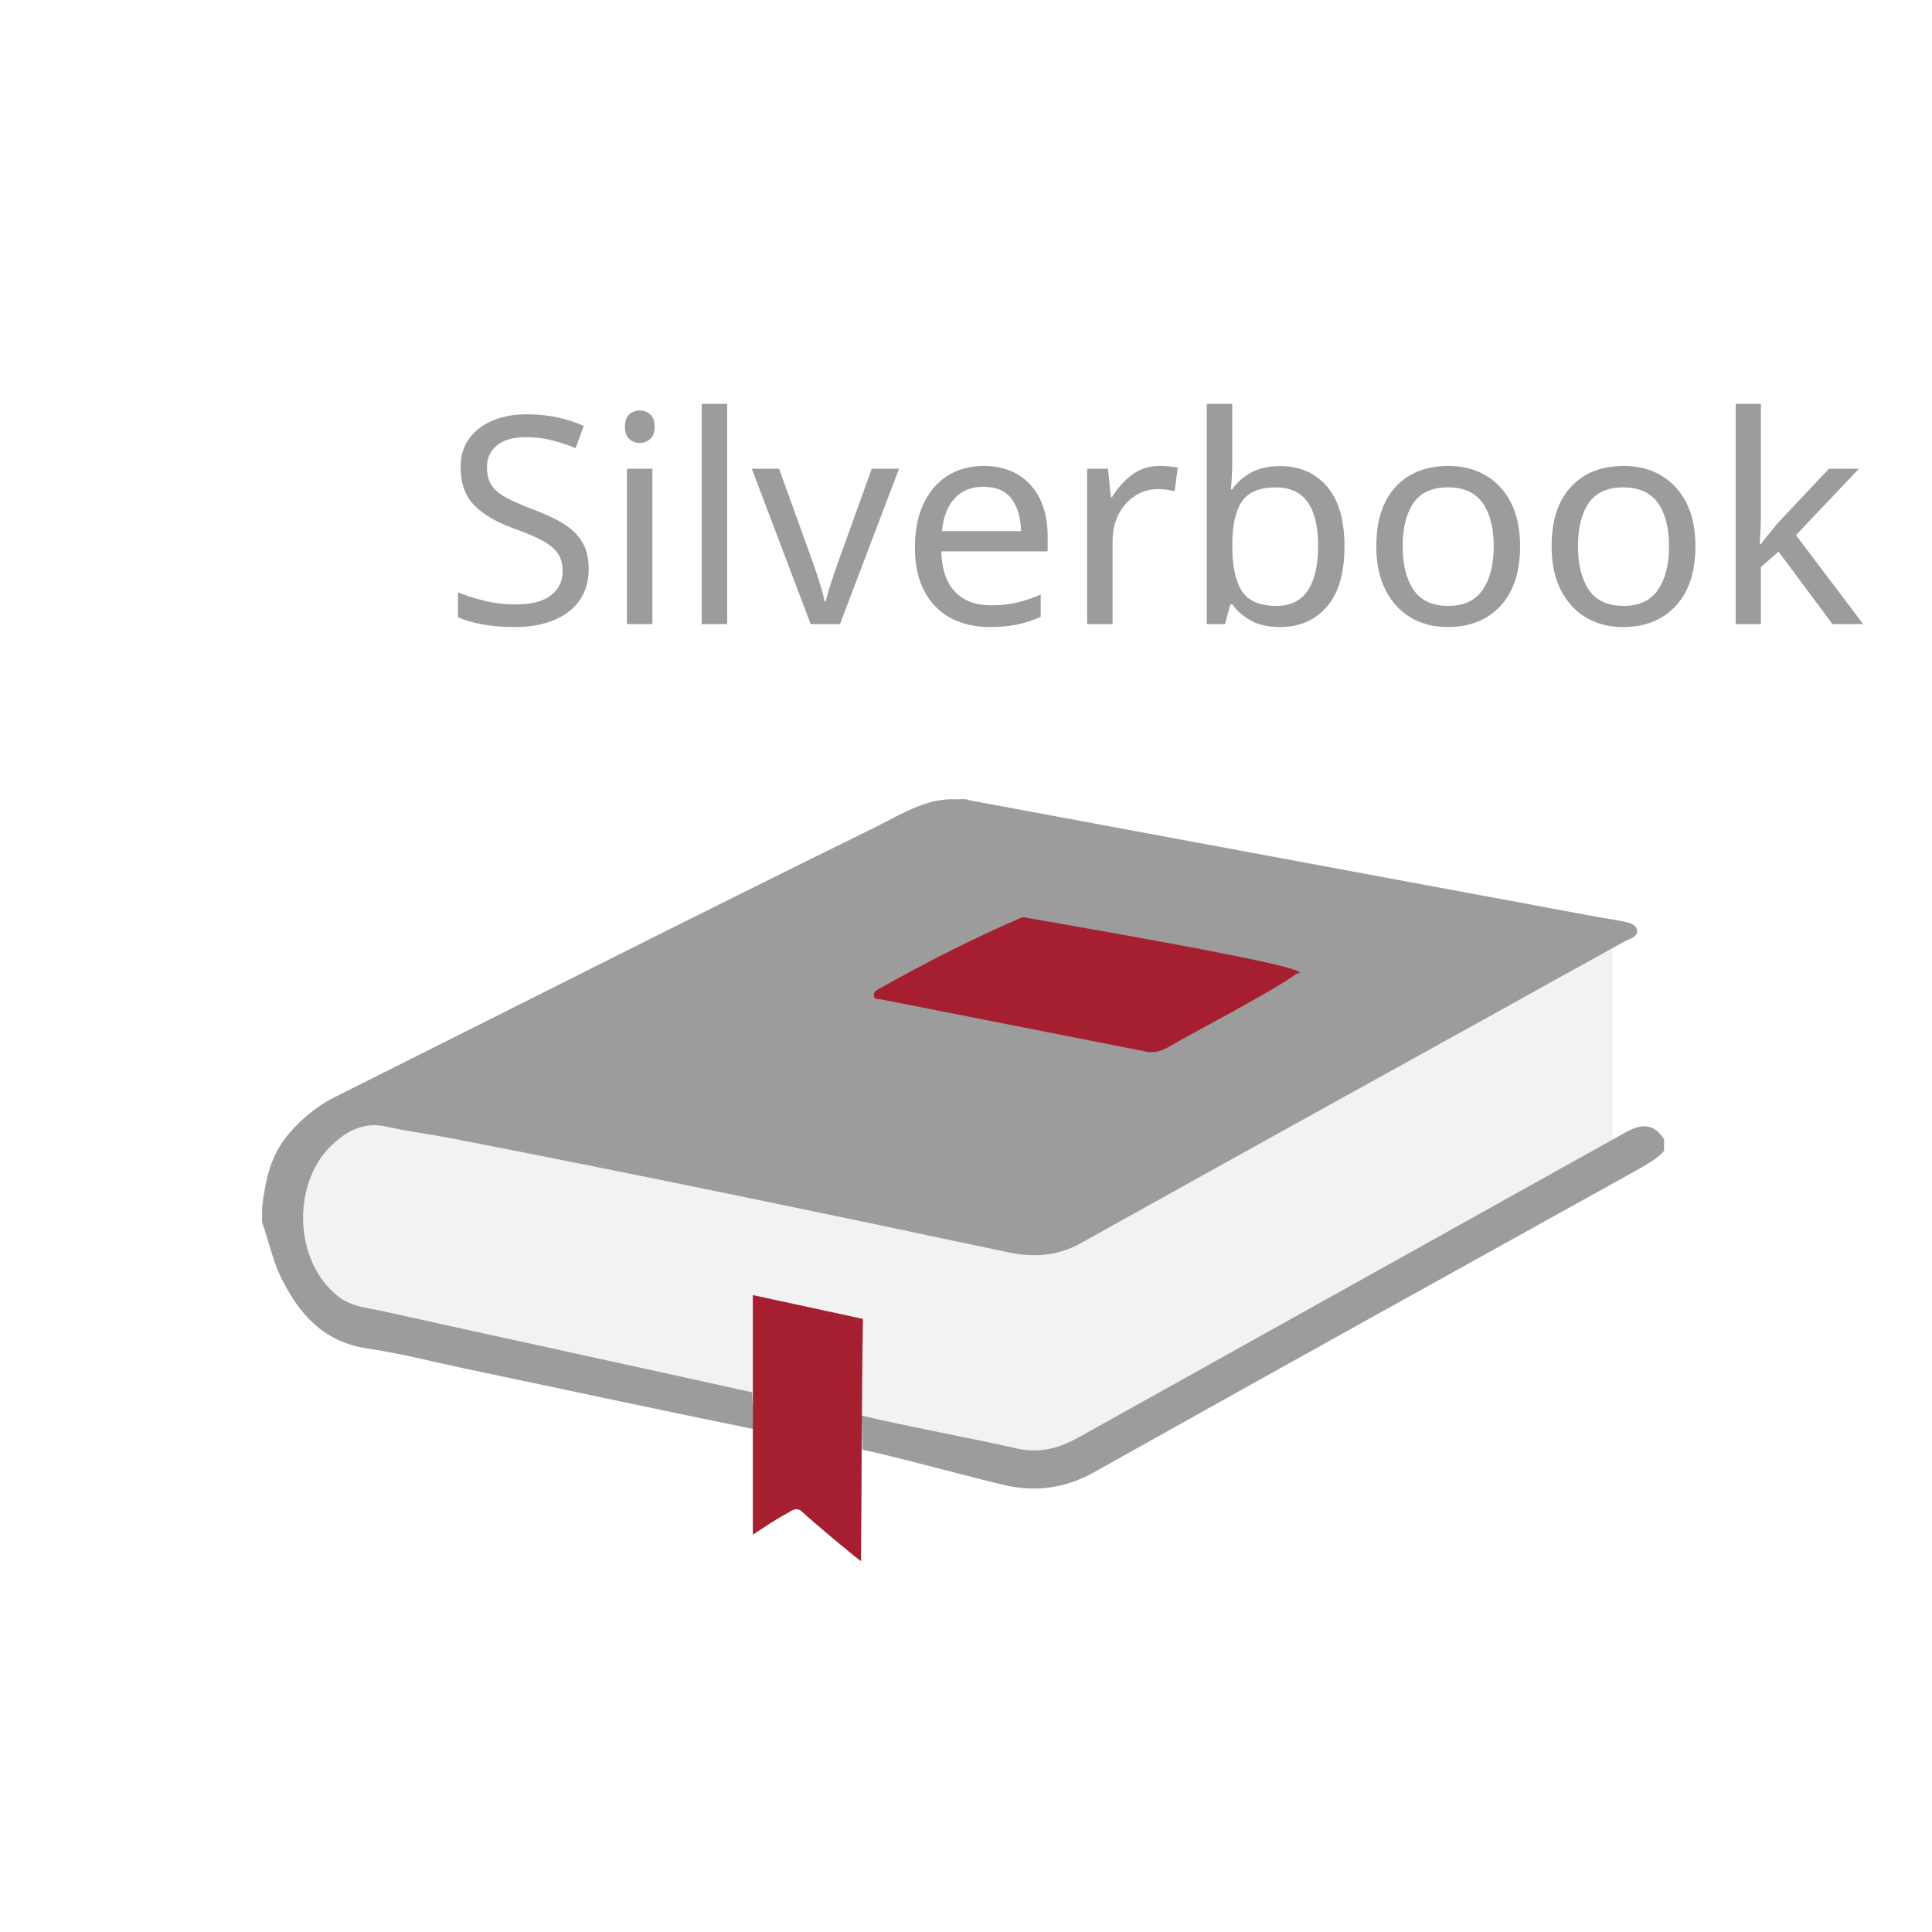
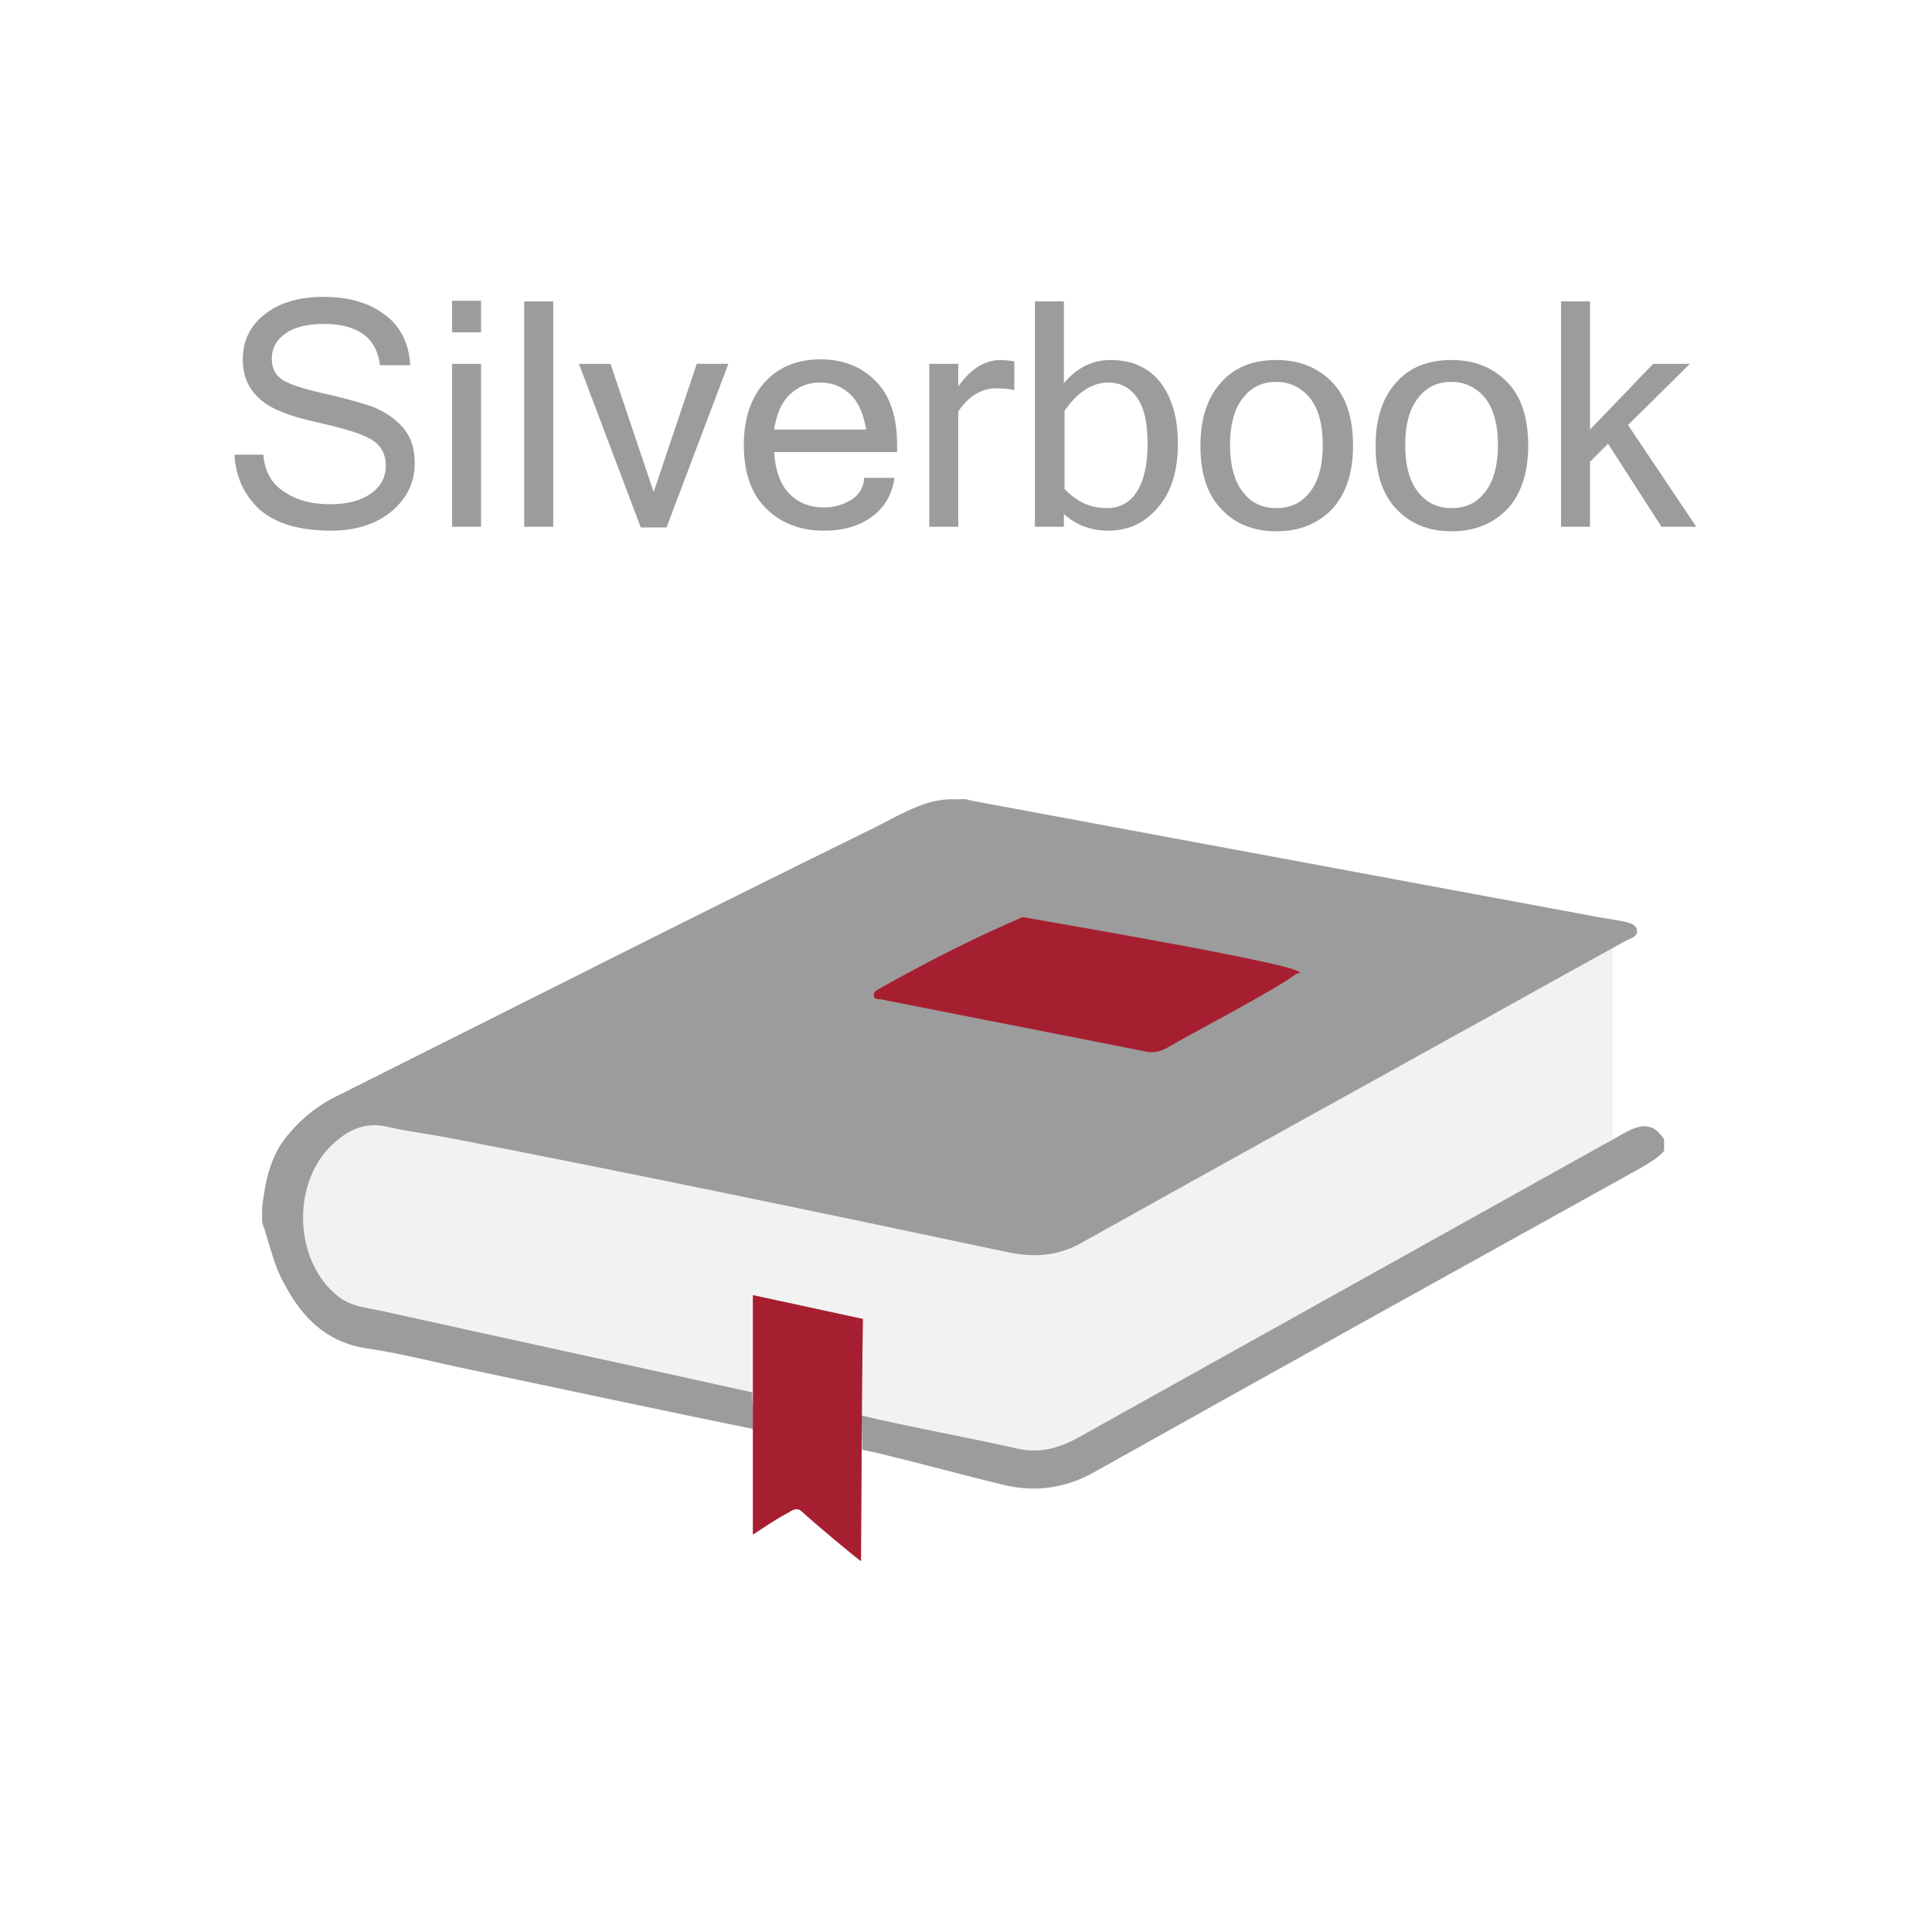
- <svg xmlns="http://www.w3.org/2000/svg" version="1.1" x="0px" y="0px" viewBox="0 0 300 300" style="enable-background:new 0 0 300 300;" xml:space="preserve">
+ <svg xmlns="http://www.w3.org/2000/svg" version="1.1" id="Layer_1" x="0px" y="0px" viewBox="0 0 300 300" style="enable-background:new 0 0 300 300;" xml:space="preserve">
  <style type="text/css">
- 	.st0{fill:#F1F2F2;}
- 	.st1{fill:none;}
+ 	.st0{fill:none;}
+ 	.st1{enable-background:new    ;}
	.st2{fill:#9C9C9C;}
- 	.st3{font-family:'DINPro-CondBold';}
- 	.st4{font-size:45px;}
- 	.st5{fill:#A61F30;}
+ 	.st3{fill:#F1F2F2;}
+ 	.st4{fill:#A61F30;}
</style>
  <g id="BG_x5F_Color">
</g>
  <g id="Layer_2">
</g>
  <g id="Layer_3">
</g>
  <g id="Layer_4">
    <g id="XMLID_13_">
-       <g id="XMLID_6_">
-         <g id="XMLID_11_">
-           <polygon class="st0" points="250.4,147.1 250.4,176.9 164.5,227.5 145,224.2 143.5,222.9 92.3,210.8 54.5,204 47.3,200.2       44.3,190.8 48.5,176.3 54.7,172.2 100.2,177.8 161.5,192.5 248.5,147.1     " />
+       <rect id="XMLID_22_" y="64.3" class="st0" width="299" height="65.1" />
+       <g class="st1">
+         <path class="st2" d="M51.4,82.4c-4.9,0-8.6-1.1-11.1-3.3c-2.4-2.2-3.7-5.1-3.9-8.5h4.5c0.2,2.6,1.3,4.6,3.3,5.8     c1.9,1.3,4.3,1.9,7,1.9c2.6,0,4.7-0.5,6.3-1.6c1.6-1.1,2.4-2.5,2.4-4.4c0-1.9-0.8-3.3-2.5-4.2c-1.6-0.9-4.5-1.7-8.5-2.6     c-4-0.9-6.9-2-8.6-3.6c-1.7-1.5-2.6-3.5-2.6-6.1c0-2.8,1.1-5.2,3.4-7c2.3-1.8,5.3-2.7,9.1-2.7c4,0,7.1,0.9,9.6,2.8     c2.4,1.8,3.7,4.4,3.9,7.8H59c-0.5-4.2-3.4-6.4-8.7-6.4c-2.6,0-4.6,0.5-6,1.5c-1.4,1-2.1,2.3-2.1,3.9c0,1.5,0.6,2.6,1.7,3.3     c1.1,0.7,3.3,1.4,6.4,2.1c3.1,0.7,5.6,1.4,7.4,2c1.8,0.7,3.4,1.7,4.7,3.1c1.3,1.4,2,3.3,2,5.7c0,3-1.2,5.5-3.6,7.5     C58.4,81.4,55.2,82.4,51.4,82.4z" />
+         <path class="st2" d="M74.7,51.6h-4.5v-4.9h4.5V51.6z M74.7,81.8h-4.5V56.5h4.5V81.8z" />
+         <path class="st2" d="M85.9,81.8h-4.5V46.8h4.5V81.8z" />
+         <path class="st2" d="M113.1,56.5l-9.6,25.4h-4l-9.6-25.4h4.9l6.7,19.9l6.7-19.9H113.1z" />
+         <path class="st2" d="M127.9,82.4c-3.7,0-6.7-1.2-9-3.5c-2.3-2.3-3.4-5.6-3.4-9.8c0-4.1,1.1-7.4,3.3-9.8c2.2-2.4,5.1-3.5,8.6-3.5     c3.6,0,6.5,1.2,8.7,3.5c2.2,2.3,3.2,5.6,3.2,9.8v1.1h-19.1c0.2,2.9,1,5.1,2.4,6.5c1.4,1.4,3.2,2.1,5.3,2.1c1.6,0,3-0.4,4.3-1.2     c1.3-0.8,1.9-2,2-3.4h4.7c-0.4,2.6-1.5,4.6-3.6,6.1S130.8,82.4,127.9,82.4z M134.5,66.7c-0.4-2.4-1.2-4.3-2.5-5.5     c-1.3-1.2-2.8-1.8-4.7-1.8c-1.8,0-3.3,0.6-4.6,1.8s-2.1,3-2.5,5.5H134.5z" />
+         <path class="st2" d="M157.5,60.6c-0.6-0.2-1.6-0.3-2.8-0.3c-2.3,0-4.3,1.2-5.9,3.6v17.9h-4.5V56.5h4.5V60     c1.9-2.7,4.1-4.1,6.6-4.1c0.6,0,1.3,0.1,2.1,0.2V60.6z" />
+         <path class="st2" d="M165.2,59.5c2-2.4,4.4-3.6,7.3-3.6c3.3,0,5.9,1.2,7.7,3.5c1.8,2.4,2.7,5.5,2.7,9.5c0,4.2-1,7.5-3.1,9.9     c-2,2.4-4.6,3.6-7.7,3.6c-2.7,0-5.1-0.9-6.9-2.6v2h-4.5V46.8h4.5V59.5z M165.2,75.8c1.9,2.1,4.1,3.1,6.7,3.1     c1.9,0,3.5-0.8,4.6-2.5c1.1-1.7,1.7-4.2,1.7-7.5c0-3.1-0.5-5.5-1.6-7.1s-2.6-2.4-4.5-2.4c-2.5,0-4.8,1.5-6.8,4.4V75.8z" />
+         <path class="st2" d="M198.2,55.9c3.6,0,6.5,1.2,8.7,3.5c2.2,2.3,3.2,5.6,3.2,9.8c0,4.2-1.1,7.5-3.2,9.8c-2.2,2.3-5.1,3.5-8.7,3.5     c-3.6,0-6.5-1.2-8.6-3.5c-2.2-2.3-3.2-5.6-3.2-9.8c0-4.2,1.1-7.5,3.2-9.8C191.7,57,194.6,55.9,198.2,55.9z M198.2,78.9     c2.2,0,3.9-0.8,5.2-2.5c1.3-1.6,2-4.1,2-7.3c0-3.2-0.7-5.7-2-7.3c-1.3-1.6-3.1-2.5-5.2-2.5c-2.2,0-3.9,0.8-5.2,2.5     c-1.3,1.6-2,4.1-2,7.3c0,3.2,0.7,5.7,2,7.3C194.3,78.1,196,78.9,198.2,78.9z" />
+         <path class="st2" d="M225.4,55.9c3.6,0,6.5,1.2,8.7,3.5c2.2,2.3,3.2,5.6,3.2,9.8c0,4.2-1.1,7.5-3.2,9.8c-2.2,2.3-5.1,3.5-8.7,3.5     c-3.6,0-6.5-1.2-8.6-3.5c-2.2-2.3-3.2-5.6-3.2-9.8c0-4.2,1.1-7.5,3.2-9.8C218.9,57,221.8,55.9,225.4,55.9z M225.4,78.9     c2.2,0,3.9-0.8,5.2-2.5c1.3-1.6,2-4.1,2-7.3c0-3.2-0.7-5.7-2-7.3c-1.3-1.6-3.1-2.5-5.2-2.5c-2.2,0-3.9,0.8-5.2,2.5     c-1.3,1.6-2,4.1-2,7.3c0,3.2,0.7,5.7,2,7.3C221.5,78.1,223.3,78.9,225.4,78.9z" />
+         <path class="st2" d="M263.4,81.8H258l-8.3-12.9l-2.8,2.8v10.1h-4.5V46.8h4.5v19.9l9.8-10.2h5.7l-9.6,9.5L263.4,81.8z" />
+       </g>
+       <g>
+         <g id="XMLID_6_">
+           <g id="XMLID_11_">
+             <polygon class="st3" points="250.4,147.1 250.4,176.9 164.5,227.5 145,224.2 143.5,222.9 92.3,210.8 54.5,204 47.3,200.2        44.3,190.8 48.5,176.3 54.7,172.2 100.2,177.8 161.5,192.5 248.5,147.1      " />
+           </g>
+           <g id="XMLID_12_">
+ 				</g>
        </g>
-         <g id="XMLID_12_">
- 			</g>
+         <g id="XMLID_7_">
+           <path id="XMLID_15_" class="st2" d="M117,221.9c-11.9-2.4-32-6.7-43.9-9.2c-5.3-1.1-10.6-2.5-16-3.3c-6.9-1-10.7-5.4-13.5-11.1      c-1.3-2.7-1.9-5.7-2.9-8.5c0-0.8,0-1.6,0-2.3c0.5-4.2,1.3-8.2,4.2-11.5c2.2-2.6,4.8-4.6,7.8-6c27.4-13.7,54.8-27.6,82.3-41.1      c2.5-1.2,5-2.7,7.6-3.7c1.7-0.7,3.5-1.1,5.4-1.1c0.9,0.1,1.8-0.2,2.7,0.2c32.3,6,64.6,12,96.9,18c1.5,0.3,3.1,0.5,4.6,0.8      c0.8,0.2,1.9,0.4,2,1.4c0.1,0.9-0.9,1.2-1.6,1.5c-6.7,3.7-13.4,7.4-20.2,11.2c-21.5,11.9-43,23.8-64.5,35.8      c-3.7,2.1-7.5,2.3-11.6,1.4c-28.8-6.1-57.6-12.1-86.5-17.7c-3.1-0.6-6.4-1-9.5-1.7c-3.2-0.8-5.8,0.2-8.1,2.2      c-7,5.8-6.8,18.5,0.3,24.1c2.1,1.7,4.9,1.8,7.4,2.4c16.2,3.6,40.7,8.9,56.9,12.5" />
+           <path id="XMLID_14_" class="st2" d="M133.8,219.8c5.1,1.3,18.9,3.9,24,5.1c3.4,0.8,6.4,0.1,9.5-1.6c28.3-15.8,56.7-31.6,85-47.4      c2.5-1.4,4.4-1.6,6.1,1c0,0.6,0,1.2,0,1.8c-1,1.2-2.4,1.9-3.7,2.7c-28.3,15.7-56.6,31.4-84.8,47.2c-4.3,2.4-8.7,3.1-13.5,2.1      c-4.9-1.1-17.6-4.6-22.5-5.6" />
+         </g>
+         <path id="XMLID_16_" class="st4" d="M134,204.8c-0.2,11.5-0.2,26.1-0.3,37.6c-0.2,0-7.4-6-9.2-7.7c-0.9-0.8-1.7,0-2.3,0.3     c-1.7,0.9-3.3,2-5.3,3.3c0-12.2,0-25.1,0-37.2" />
+         <path id="XMLID_8_" class="st4" d="M136.9,155.2c-0.4-0.1-1,0.1-1.2-0.5c-0.1-0.6,0.3-0.9,0.7-1.1c7.3-4.1,14.7-7.9,22.4-11.2     c0.2,0.1,48.5,8.2,42.5,8.8c-2.9,2.3-16.5,9.4-19.9,11.4c-1.2,0.7-2.4,1-3.9,0.6" />
      </g>
-       <rect id="XMLID_22_" y="64.9" class="st1" width="299" height="38.7" />
-       <text id="XMLID_21_" transform="matrix(1 0 0 1 68.8159 96.9117)" class="st2 st3 st4">Silverbook</text>
-       <g id="XMLID_7_">
-         <path id="XMLID_15_" class="st2" d="M117,221.9c-11.9-2.4-32-6.7-43.9-9.2c-5.3-1.1-10.6-2.5-16-3.3c-6.9-1-10.7-5.4-13.5-11.1     c-1.3-2.7-1.9-5.7-2.9-8.5c0-0.8,0-1.6,0-2.3c0.5-4.2,1.3-8.2,4.2-11.5c2.2-2.6,4.8-4.6,7.8-6c27.4-13.7,54.8-27.6,82.3-41.1     c2.5-1.2,5-2.7,7.6-3.7c1.7-0.7,3.5-1.1,5.4-1.1c0.9,0.1,1.8-0.2,2.7,0.2c32.3,6,64.6,12,96.9,18c1.5,0.3,3.1,0.5,4.6,0.8     c0.8,0.2,1.9,0.4,2,1.4c0.1,0.9-0.9,1.2-1.6,1.5c-6.7,3.7-13.4,7.4-20.2,11.2c-21.5,11.9-43,23.8-64.5,35.8     c-3.7,2.1-7.5,2.3-11.6,1.4c-28.8-6.1-57.6-12.1-86.5-17.7c-3.1-0.6-6.4-1-9.5-1.7c-3.2-0.8-5.8,0.2-8.1,2.2     c-7,5.8-6.8,18.5,0.3,24.1c2.1,1.7,4.9,1.8,7.4,2.4c16.2,3.6,40.7,8.9,56.9,12.5" />
-         <path id="XMLID_14_" class="st2" d="M133.8,219.8c5.1,1.3,18.9,3.9,24,5.1c3.4,0.8,6.4,0.1,9.5-1.6c28.3-15.8,56.7-31.6,85-47.4     c2.5-1.4,4.4-1.6,6.1,1c0,0.6,0,1.2,0,1.8c-1,1.2-2.4,1.9-3.7,2.7c-28.3,15.7-56.6,31.4-84.8,47.2c-4.3,2.4-8.7,3.1-13.5,2.1     c-4.9-1.1-17.6-4.6-22.5-5.6" />
-       </g>
-       <path id="XMLID_16_" class="st5" d="M134,204.8c-0.2,11.5-0.2,26.1-0.3,37.6c-0.2,0-7.4-6-9.2-7.7c-0.9-0.8-1.7,0-2.3,0.3    c-1.7,0.9-3.3,2-5.3,3.3c0-12.2,0-25.1,0-37.2" />
-       <path id="XMLID_8_" class="st5" d="M136.9,155.2c-0.4-0.1-1,0.1-1.2-0.5c-0.1-0.6,0.3-0.9,0.7-1.1c7.3-4.1,14.7-7.9,22.4-11.2    c0.2,0.1,48.5,8.2,42.5,8.8c-2.9,2.3-16.5,9.4-19.9,11.4c-1.2,0.7-2.4,1-3.9,0.6" />
    </g>
  </g>
</svg>
